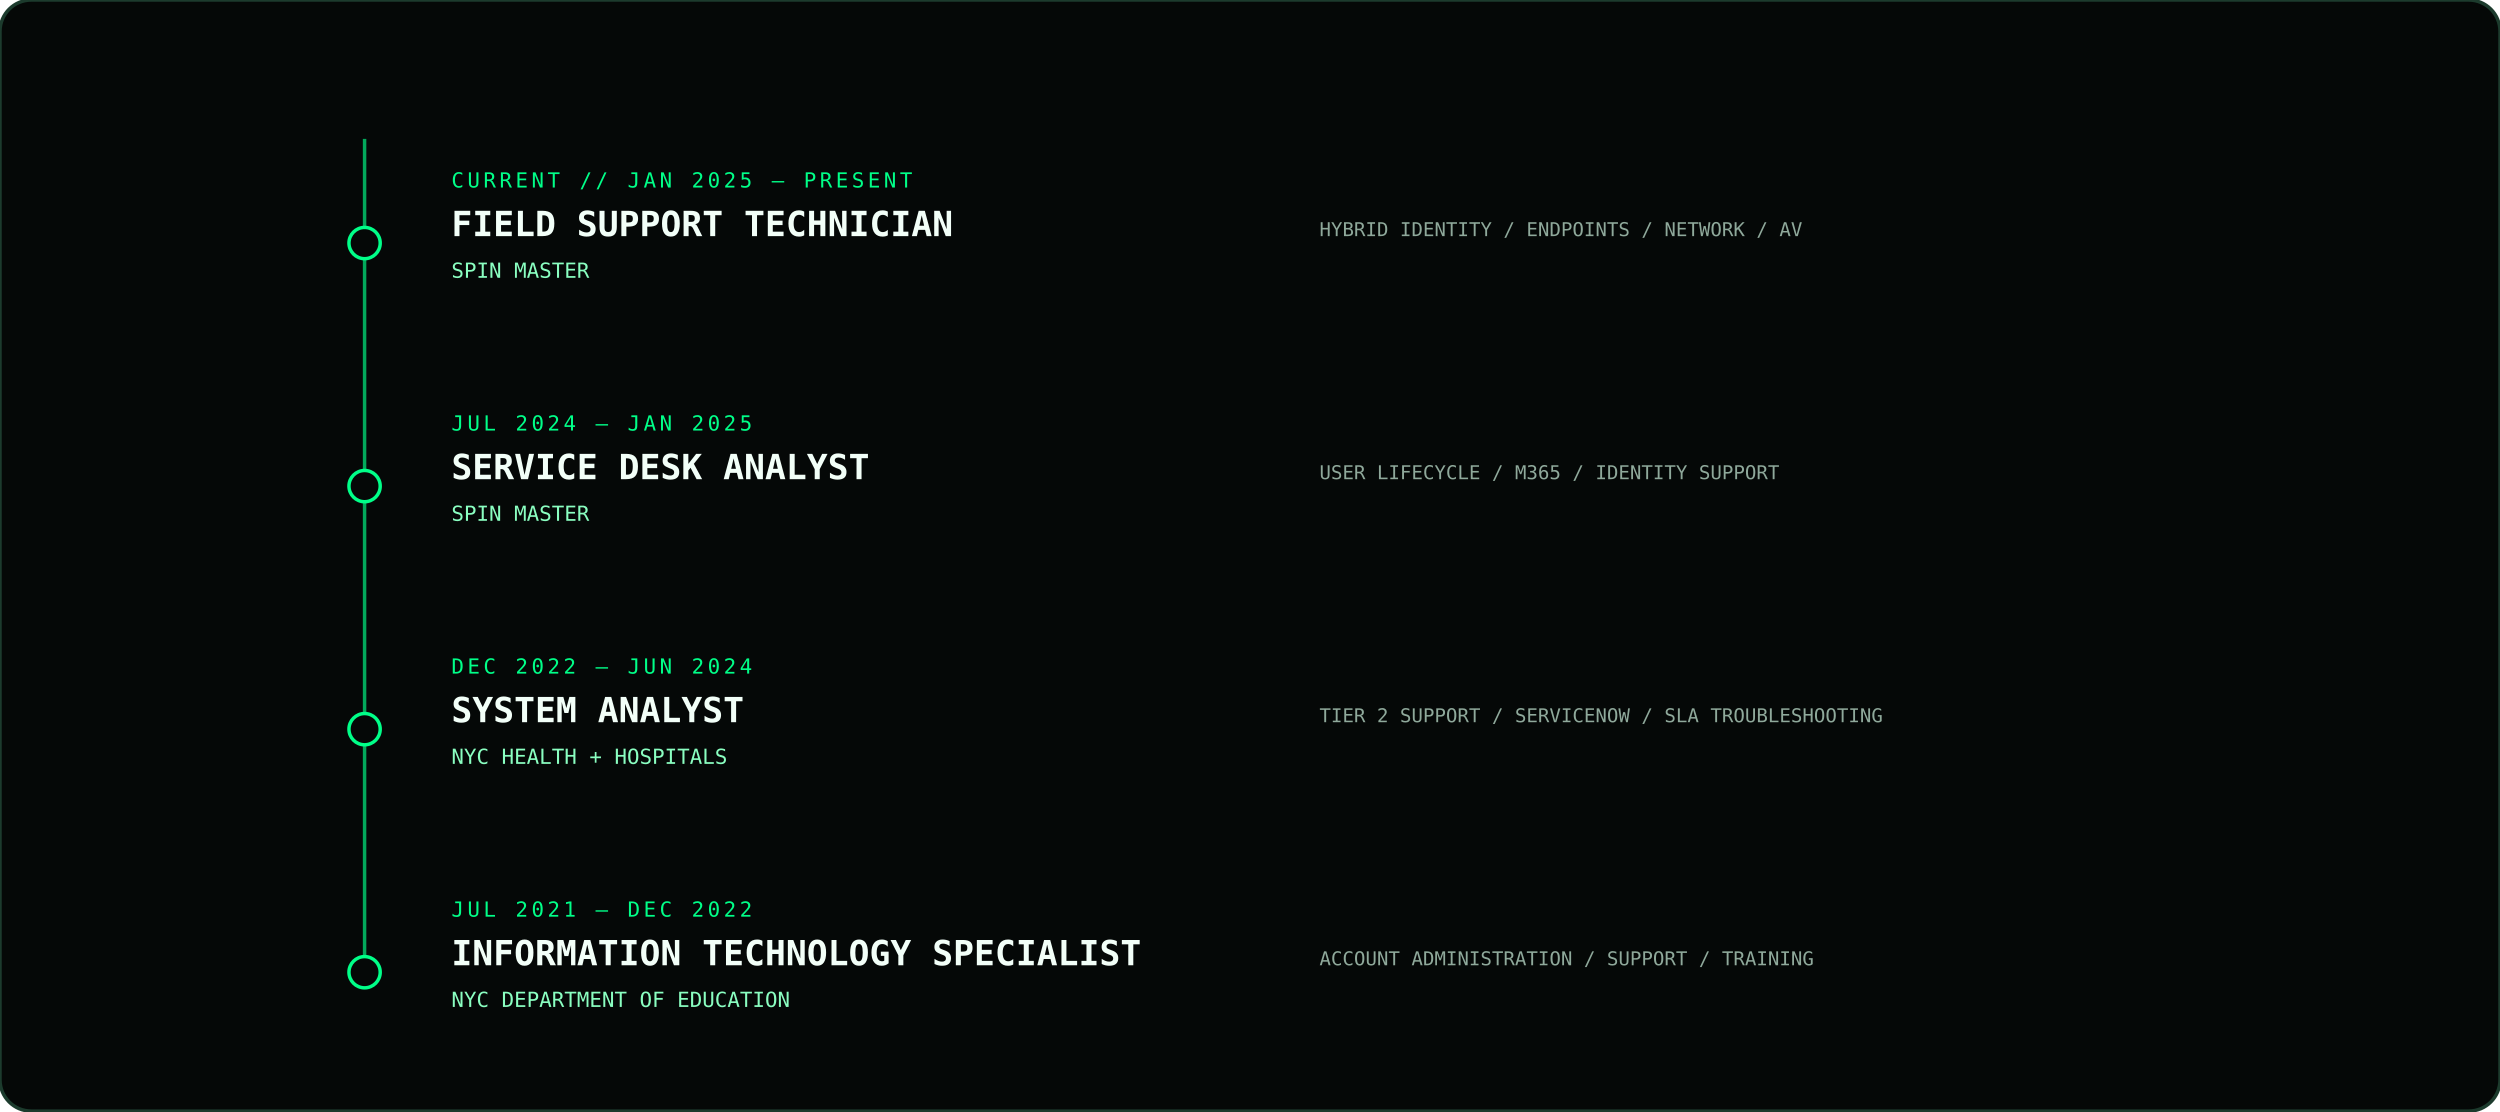
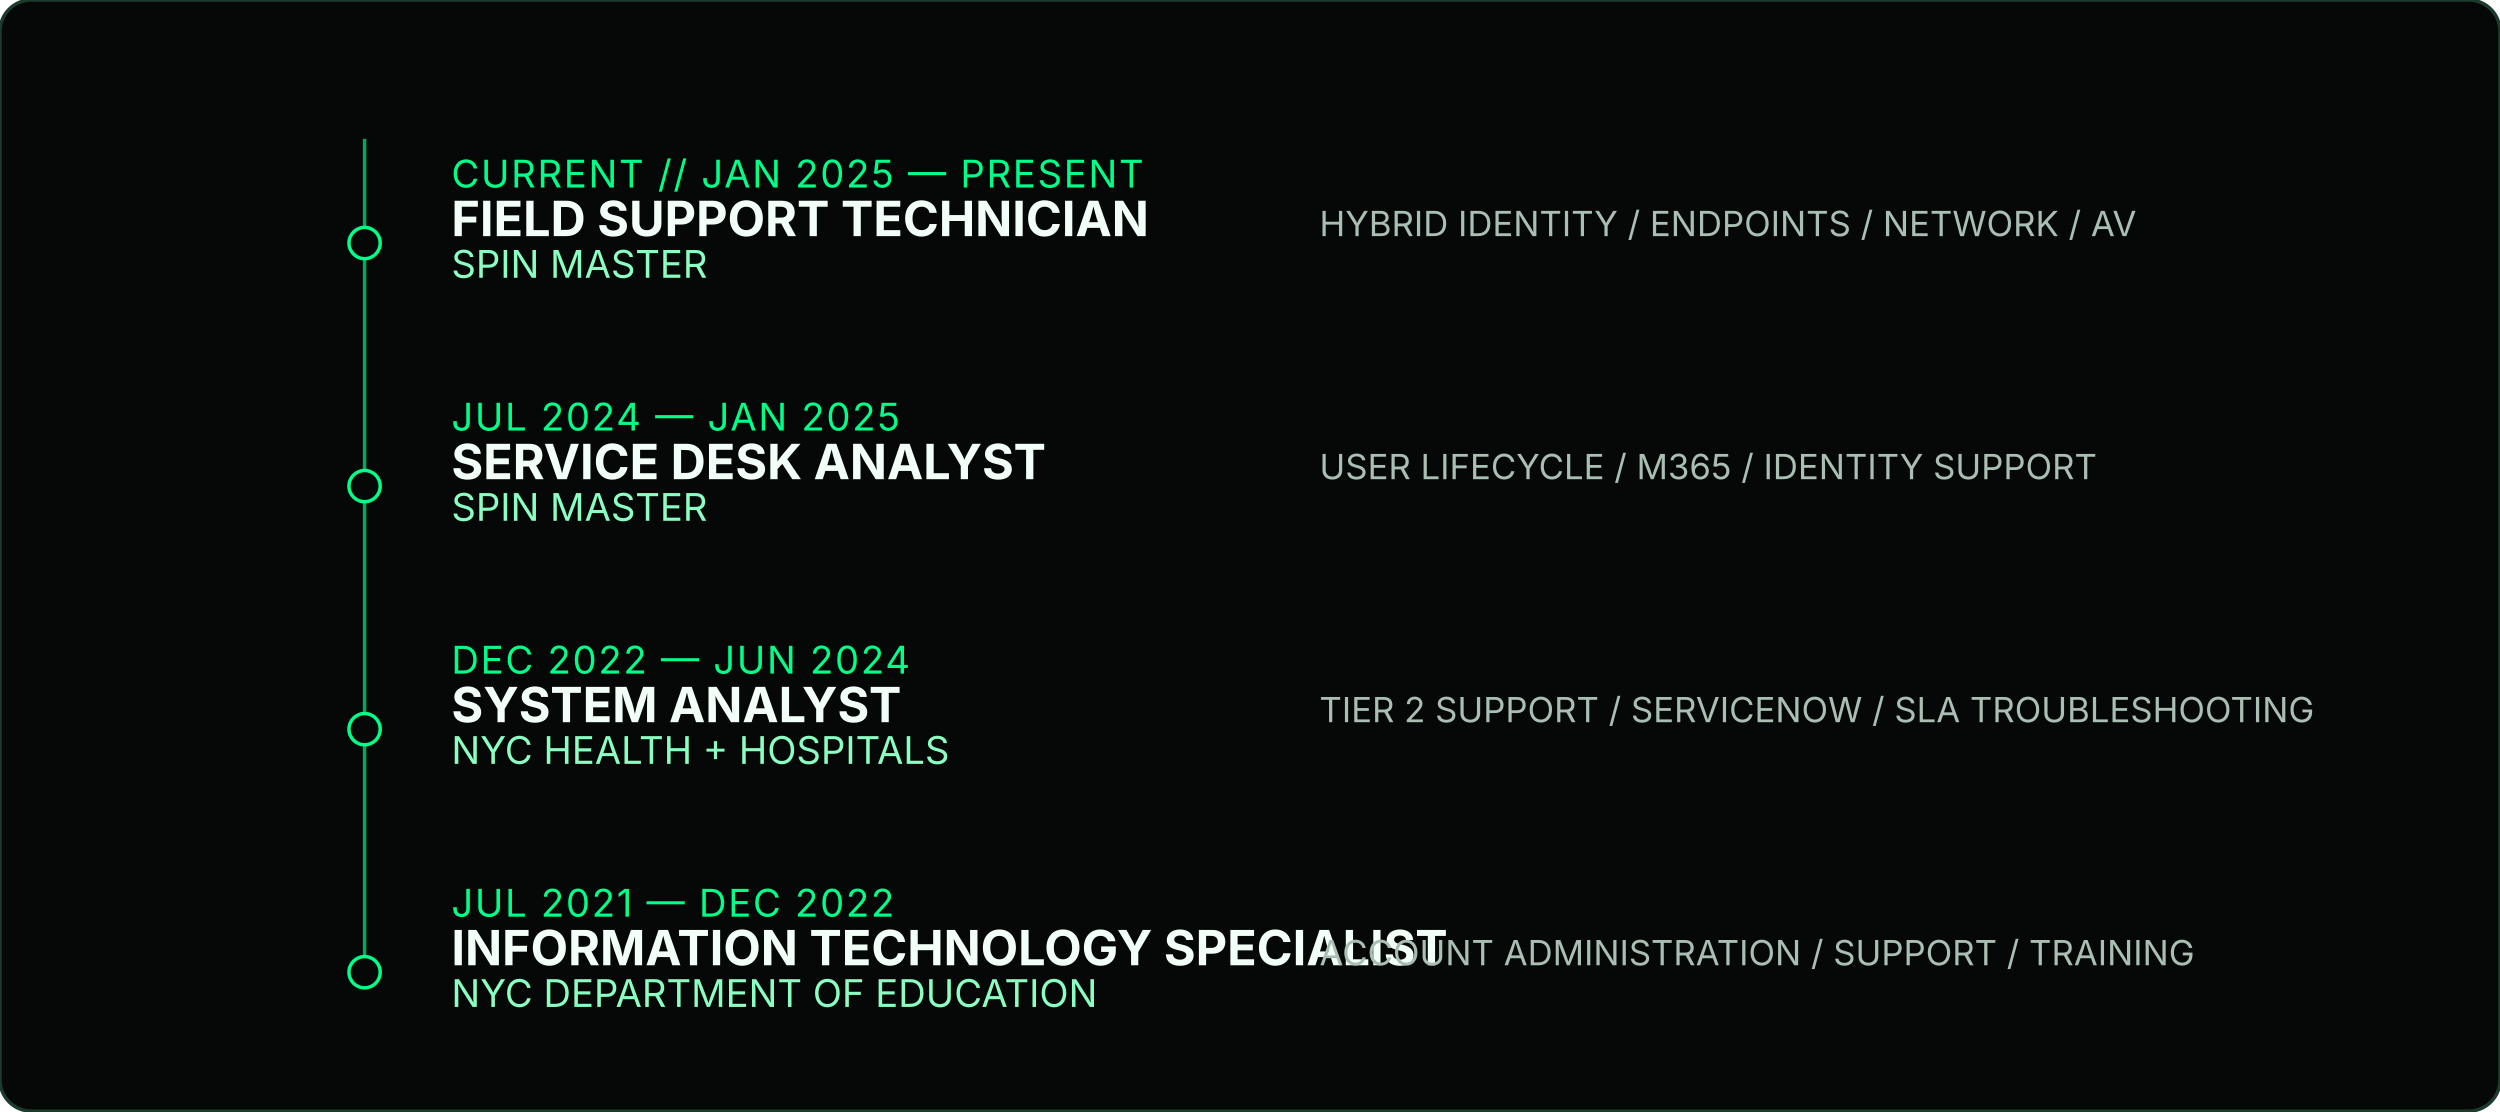
<svg xmlns="http://www.w3.org/2000/svg" width="1440" height="640" viewBox="0 0 1440 640" role="img" aria-labelledby="title">
  <rect width="1440" height="640" rx="18" fill="#050807" stroke="#1C3B2D" stroke-width="2" />
  <line x1="210" y1="80" x2="210" y2="560" stroke="#00FF88" stroke-width="2" opacity=".65" />
  <g fill="#050807" stroke="#00FF88" stroke-width="2">
    <circle cx="210" cy="140" r="9" />
    <circle cx="210" cy="280" r="9" />
    <circle cx="210" cy="420" r="9" />
    <circle cx="210" cy="560" r="9" />
  </g>
-   <g font-family="ui-monospace, monospace">
-     <g fill="#00FF88" font-size="12" letter-spacing="2">
+   <g font-family="Inter, Segoe UI, Arial, sans-serif">
+     <g fill="#00FF88" font-size="22" letter-spacing="1">
      <text x="260" y="108">CURRENT // JAN 2025 — PRESENT</text>
      <text x="260" y="248">JUL 2024 — JAN 2025</text>
      <text x="260" y="388">DEC 2022 — JUN 2024</text>
      <text x="260" y="528">JUL 2021 — DEC 2022</text>
    </g>
-     <g fill="#F2FFF8" font-size="20" font-weight="700">
+     <g fill="#F2FFF8" font-size="28" font-weight="700">
      <text x="260" y="136">FIELD SUPPORT TECHNICIAN</text>
      <text x="260" y="276">SERVICE DESK ANALYST</text>
      <text x="260" y="416">SYSTEM ANALYST</text>
      <text x="260" y="556">INFORMATION TECHNOLOGY SPECIALIST</text>
    </g>
-     <g fill="#8AFFC1" font-size="12">
+     <g fill="#8AFFC1" font-size="22">
      <text x="260" y="160">SPIN MASTER</text>
      <text x="260" y="300">SPIN MASTER</text>
      <text x="260" y="440">NYC HEALTH + HOSPITALS</text>
      <text x="260" y="580">NYC DEPARTMENT OF EDUCATION</text>
    </g>
  </g>
-   <g font-family="ui-monospace, monospace" fill="#8FA99B" font-size="11">
+   <g font-family="Inter, Segoe UI, Arial, sans-serif" fill="#A9BFB3" font-size="20">
    <text x="760" y="136">HYBRID IDENTITY / ENDPOINTS / NETWORK / AV</text>
    <text x="760" y="276">USER LIFECYCLE / M365 / IDENTITY SUPPORT</text>
    <text x="760" y="416">TIER 2 SUPPORT / SERVICENOW / SLA TROUBLESHOOTING</text>
    <text x="760" y="556">ACCOUNT ADMINISTRATION / SUPPORT / TRAINING</text>
  </g>
</svg>
